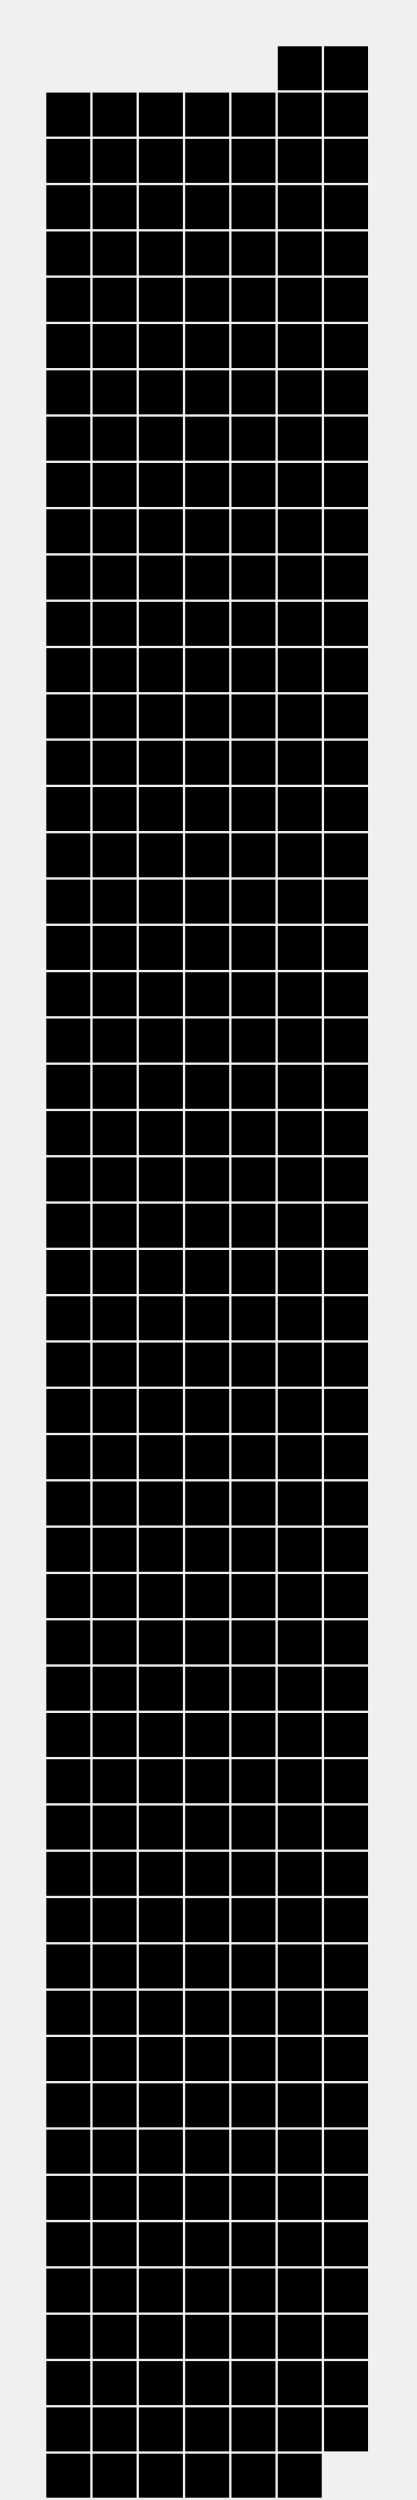
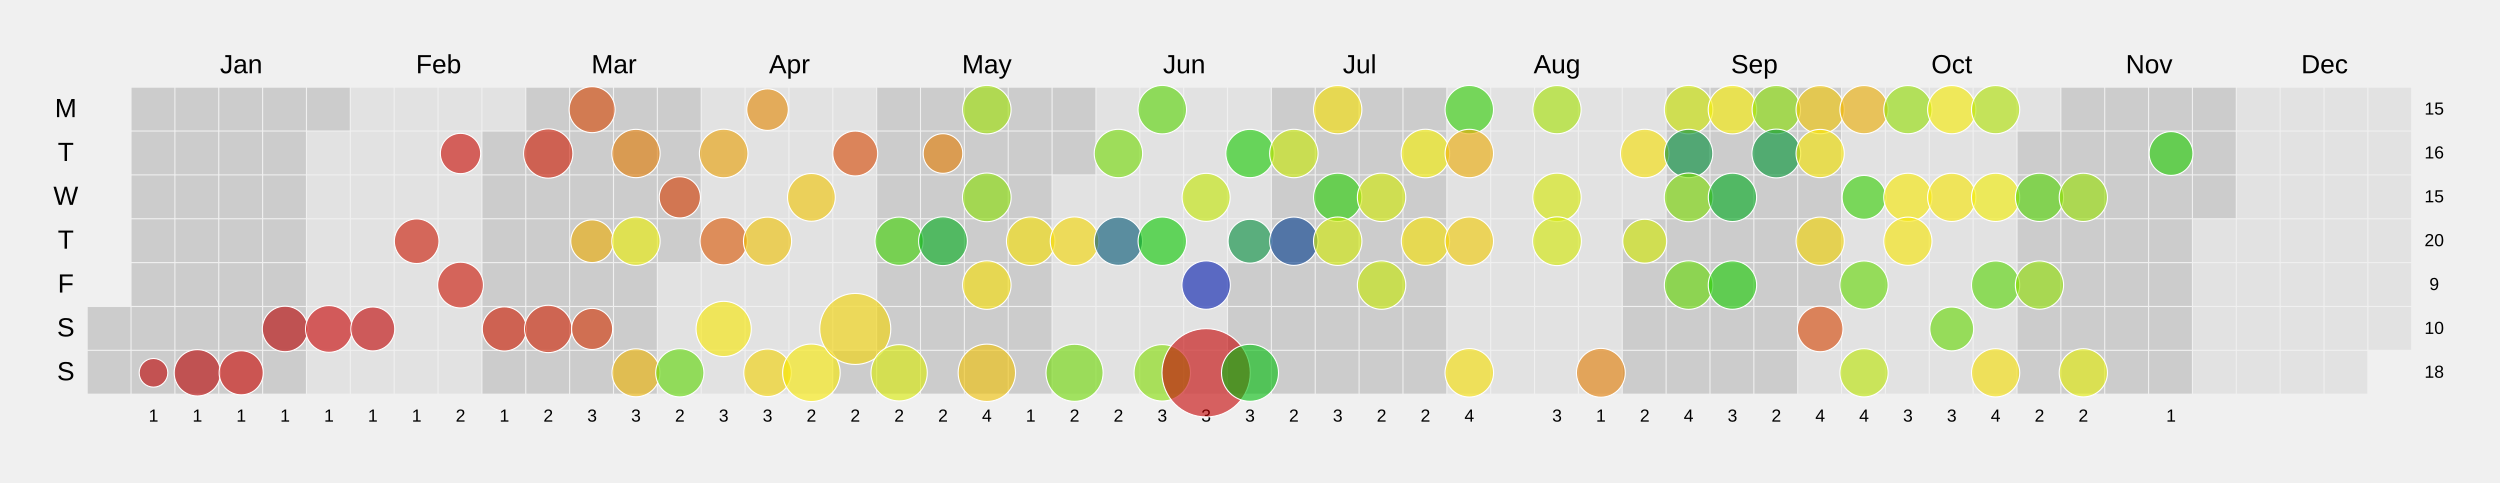
- <svg xmlns="http://www.w3.org/2000/svg" viewBox="0 0 180 1080">
-   <rect x="120" y="20" width="19" height="19" />
-   <rect x="140" y="20" width="19" height="19" />
-   <rect x="20" y="40" width="19" height="19" />
-   <rect x="40" y="40" width="19" height="19" />
-   <rect x="60" y="40" width="19" height="19" />
-   <rect x="80" y="40" width="19" height="19" />
-   <rect x="100" y="40" width="19" height="19" />
-   <rect x="120" y="40" width="19" height="19" />
-   <rect x="140" y="40" width="19" height="19" />
-   <rect x="20" y="60" width="19" height="19" />
-   <rect x="40" y="60" width="19" height="19" />
-   <rect x="60" y="60" width="19" height="19" />
-   <rect x="80" y="60" width="19" height="19" />
-   <rect x="100" y="60" width="19" height="19" />
-   <rect x="120" y="60" width="19" height="19" />
-   <rect x="140" y="60" width="19" height="19" />
-   <rect x="20" y="80" width="19" height="19" />
-   <rect x="40" y="80" width="19" height="19" />
-   <rect x="60" y="80" width="19" height="19" />
-   <rect x="80" y="80" width="19" height="19" />
-   <rect x="100" y="80" width="19" height="19" />
-   <rect x="120" y="80" width="19" height="19" />
-   <rect x="140" y="80" width="19" height="19" />
-   <rect x="20" y="100" width="19" height="19" />
-   <rect x="40" y="100" width="19" height="19" />
-   <rect x="60" y="100" width="19" height="19" />
-   <rect x="80" y="100" width="19" height="19" />
-   <rect x="100" y="100" width="19" height="19" />
-   <rect x="120" y="100" width="19" height="19" />
-   <rect x="140" y="100" width="19" height="19" />
-   <rect x="20" y="120" width="19" height="19" />
-   <rect x="40" y="120" width="19" height="19" />
-   <rect x="60" y="120" width="19" height="19" />
-   <rect x="80" y="120" width="19" height="19" />
-   <rect x="100" y="120" width="19" height="19" />
-   <rect x="120" y="120" width="19" height="19" />
-   <rect x="140" y="120" width="19" height="19" />
-   <rect x="20" y="140" width="19" height="19" />
-   <rect x="40" y="140" width="19" height="19" />
-   <rect x="60" y="140" width="19" height="19" />
-   <rect x="80" y="140" width="19" height="19" />
-   <rect x="100" y="140" width="19" height="19" />
-   <rect x="120" y="140" width="19" height="19" />
-   <rect x="140" y="140" width="19" height="19" />
-   <rect x="20" y="160" width="19" height="19" />
-   <rect x="40" y="160" width="19" height="19" />
-   <rect x="60" y="160" width="19" height="19" />
-   <rect x="80" y="160" width="19" height="19" />
-   <rect x="100" y="160" width="19" height="19" />
-   <rect x="120" y="160" width="19" height="19" />
-   <rect x="140" y="160" width="19" height="19" />
-   <rect x="20" y="180" width="19" height="19" />
-   <rect x="40" y="180" width="19" height="19" />
-   <rect x="60" y="180" width="19" height="19" />
-   <rect x="80" y="180" width="19" height="19" />
-   <rect x="100" y="180" width="19" height="19" />
-   <rect x="120" y="180" width="19" height="19" />
-   <rect x="140" y="180" width="19" height="19" />
-   <rect x="20" y="200" width="19" height="19" />
-   <rect x="40" y="200" width="19" height="19" />
-   <rect x="60" y="200" width="19" height="19" />
-   <rect x="80" y="200" width="19" height="19" />
-   <rect x="100" y="200" width="19" height="19" />
-   <rect x="120" y="200" width="19" height="19" />
-   <rect x="140" y="200" width="19" height="19" />
-   <rect x="20" y="220" width="19" height="19" />
-   <rect x="40" y="220" width="19" height="19" />
-   <rect x="60" y="220" width="19" height="19" />
-   <rect x="80" y="220" width="19" height="19" />
-   <rect x="100" y="220" width="19" height="19" />
-   <rect x="120" y="220" width="19" height="19" />
-   <rect x="140" y="220" width="19" height="19" />
-   <rect x="20" y="240" width="19" height="19" />
-   <rect x="40" y="240" width="19" height="19" />
-   <rect x="60" y="240" width="19" height="19" />
-   <rect x="80" y="240" width="19" height="19" />
-   <rect x="100" y="240" width="19" height="19" />
-   <rect x="120" y="240" width="19" height="19" />
-   <rect x="140" y="240" width="19" height="19" />
-   <rect x="20" y="260" width="19" height="19" />
-   <rect x="40" y="260" width="19" height="19" />
-   <rect x="60" y="260" width="19" height="19" />
-   <rect x="80" y="260" width="19" height="19" />
-   <rect x="100" y="260" width="19" height="19" />
-   <rect x="120" y="260" width="19" height="19" />
-   <rect x="140" y="260" width="19" height="19" />
-   <rect x="20" y="280" width="19" height="19" />
-   <rect x="40" y="280" width="19" height="19" />
-   <rect x="60" y="280" width="19" height="19" />
-   <rect x="80" y="280" width="19" height="19" />
-   <rect x="100" y="280" width="19" height="19" />
-   <rect x="120" y="280" width="19" height="19" />
-   <rect x="140" y="280" width="19" height="19" />
-   <rect x="20" y="300" width="19" height="19" />
-   <rect x="40" y="300" width="19" height="19" />
-   <rect x="60" y="300" width="19" height="19" />
-   <rect x="80" y="300" width="19" height="19" />
-   <rect x="100" y="300" width="19" height="19" />
-   <rect x="120" y="300" width="19" height="19" />
-   <rect x="140" y="300" width="19" height="19" />
-   <rect x="20" y="320" width="19" height="19" />
-   <rect x="40" y="320" width="19" height="19" />
-   <rect x="60" y="320" width="19" height="19" />
-   <rect x="80" y="320" width="19" height="19" />
-   <rect x="100" y="320" width="19" height="19" />
-   <rect x="120" y="320" width="19" height="19" />
-   <rect x="140" y="320" width="19" height="19" />
-   <rect x="20" y="340" width="19" height="19" />
-   <rect x="40" y="340" width="19" height="19" />
-   <rect x="60" y="340" width="19" height="19" />
-   <rect x="80" y="340" width="19" height="19" />
-   <rect x="100" y="340" width="19" height="19" />
-   <rect x="120" y="340" width="19" height="19" />
-   <rect x="140" y="340" width="19" height="19" />
-   <rect x="20" y="360" width="19" height="19" />
-   <rect x="40" y="360" width="19" height="19" />
-   <rect x="60" y="360" width="19" height="19" />
-   <rect x="80" y="360" width="19" height="19" />
-   <rect x="100" y="360" width="19" height="19" />
-   <rect x="120" y="360" width="19" height="19" />
-   <rect x="140" y="360" width="19" height="19" />
-   <rect x="20" y="380" width="19" height="19" />
-   <rect x="40" y="380" width="19" height="19" />
-   <rect x="60" y="380" width="19" height="19" />
-   <rect x="80" y="380" width="19" height="19" />
-   <rect x="100" y="380" width="19" height="19" />
-   <rect x="120" y="380" width="19" height="19" />
-   <rect x="140" y="380" width="19" height="19" />
-   <rect x="20" y="400" width="19" height="19" />
-   <rect x="40" y="400" width="19" height="19" />
-   <rect x="60" y="400" width="19" height="19" />
-   <rect x="80" y="400" width="19" height="19" />
-   <rect x="100" y="400" width="19" height="19" />
-   <rect x="120" y="400" width="19" height="19" />
-   <rect x="140" y="400" width="19" height="19" />
-   <rect x="20" y="420" width="19" height="19" />
-   <rect x="40" y="420" width="19" height="19" />
-   <rect x="60" y="420" width="19" height="19" />
-   <rect x="80" y="420" width="19" height="19" />
-   <rect x="100" y="420" width="19" height="19" />
-   <rect x="120" y="420" width="19" height="19" />
-   <rect x="140" y="420" width="19" height="19" />
-   <rect x="20" y="440" width="19" height="19" />
-   <rect x="40" y="440" width="19" height="19" />
-   <rect x="60" y="440" width="19" height="19" />
-   <rect x="80" y="440" width="19" height="19" />
-   <rect x="100" y="440" width="19" height="19" />
-   <rect x="120" y="440" width="19" height="19" />
-   <rect x="140" y="440" width="19" height="19" />
-   <rect x="20" y="460" width="19" height="19" />
-   <rect x="40" y="460" width="19" height="19" />
-   <rect x="60" y="460" width="19" height="19" />
-   <rect x="80" y="460" width="19" height="19" />
-   <rect x="100" y="460" width="19" height="19" />
-   <rect x="120" y="460" width="19" height="19" />
-   <rect x="140" y="460" width="19" height="19" />
-   <rect x="20" y="480" width="19" height="19" />
-   <rect x="40" y="480" width="19" height="19" />
-   <rect x="60" y="480" width="19" height="19" />
-   <rect x="80" y="480" width="19" height="19" />
-   <rect x="100" y="480" width="19" height="19" />
-   <rect x="120" y="480" width="19" height="19" />
-   <rect x="140" y="480" width="19" height="19" />
-   <rect x="20" y="500" width="19" height="19" />
-   <rect x="40" y="500" width="19" height="19" />
-   <rect x="60" y="500" width="19" height="19" />
-   <rect x="80" y="500" width="19" height="19" />
-   <rect x="100" y="500" width="19" height="19" />
-   <rect x="120" y="500" width="19" height="19" />
-   <rect x="140" y="500" width="19" height="19" />
-   <rect x="20" y="520" width="19" height="19" />
-   <rect x="40" y="520" width="19" height="19" />
-   <rect x="60" y="520" width="19" height="19" />
-   <rect x="80" y="520" width="19" height="19" />
-   <rect x="100" y="520" width="19" height="19" />
-   <rect x="120" y="520" width="19" height="19" />
-   <rect x="140" y="520" width="19" height="19" />
-   <rect x="20" y="540" width="19" height="19" />
-   <rect x="40" y="540" width="19" height="19" />
-   <rect x="60" y="540" width="19" height="19" />
-   <rect x="80" y="540" width="19" height="19" />
-   <rect x="100" y="540" width="19" height="19" />
-   <rect x="120" y="540" width="19" height="19" />
-   <rect x="140" y="540" width="19" height="19" />
-   <rect x="20" y="560" width="19" height="19" />
-   <rect x="40" y="560" width="19" height="19" />
-   <rect x="60" y="560" width="19" height="19" />
-   <rect x="80" y="560" width="19" height="19" />
-   <rect x="100" y="560" width="19" height="19" />
-   <rect x="120" y="560" width="19" height="19" />
-   <rect x="140" y="560" width="19" height="19" />
-   <rect x="20" y="580" width="19" height="19" />
-   <rect x="40" y="580" width="19" height="19" />
-   <rect x="60" y="580" width="19" height="19" />
-   <rect x="80" y="580" width="19" height="19" />
-   <rect x="100" y="580" width="19" height="19" />
-   <rect x="120" y="580" width="19" height="19" />
-   <rect x="140" y="580" width="19" height="19" />
-   <rect x="20" y="600" width="19" height="19" />
-   <rect x="40" y="600" width="19" height="19" />
-   <rect x="60" y="600" width="19" height="19" />
-   <rect x="80" y="600" width="19" height="19" />
-   <rect x="100" y="600" width="19" height="19" />
-   <rect x="120" y="600" width="19" height="19" />
-   <rect x="140" y="600" width="19" height="19" />
-   <rect x="20" y="620" width="19" height="19" />
-   <rect x="40" y="620" width="19" height="19" />
-   <rect x="60" y="620" width="19" height="19" />
-   <rect x="80" y="620" width="19" height="19" />
-   <rect x="100" y="620" width="19" height="19" />
-   <rect x="120" y="620" width="19" height="19" />
-   <rect x="140" y="620" width="19" height="19" />
-   <rect x="20" y="640" width="19" height="19" />
-   <rect x="40" y="640" width="19" height="19" />
-   <rect x="60" y="640" width="19" height="19" />
-   <rect x="80" y="640" width="19" height="19" />
-   <rect x="100" y="640" width="19" height="19" />
-   <rect x="120" y="640" width="19" height="19" />
-   <rect x="140" y="640" width="19" height="19" />
-   <rect x="20" y="660" width="19" height="19" />
-   <rect x="40" y="660" width="19" height="19" />
-   <rect x="60" y="660" width="19" height="19" />
-   <rect x="80" y="660" width="19" height="19" />
-   <rect x="100" y="660" width="19" height="19" />
-   <rect x="120" y="660" width="19" height="19" />
-   <rect x="140" y="660" width="19" height="19" />
-   <rect x="20" y="680" width="19" height="19" />
-   <rect x="40" y="680" width="19" height="19" />
-   <rect x="60" y="680" width="19" height="19" />
-   <rect x="80" y="680" width="19" height="19" />
-   <rect x="100" y="680" width="19" height="19" />
-   <rect x="120" y="680" width="19" height="19" />
-   <rect x="140" y="680" width="19" height="19" />
-   <rect x="20" y="700" width="19" height="19" />
-   <rect x="40" y="700" width="19" height="19" />
-   <rect x="60" y="700" width="19" height="19" />
-   <rect x="80" y="700" width="19" height="19" />
-   <rect x="100" y="700" width="19" height="19" />
-   <rect x="120" y="700" width="19" height="19" />
-   <rect x="140" y="700" width="19" height="19" />
-   <rect x="20" y="720" width="19" height="19" />
-   <rect x="40" y="720" width="19" height="19" />
-   <rect x="60" y="720" width="19" height="19" />
-   <rect x="80" y="720" width="19" height="19" />
-   <rect x="100" y="720" width="19" height="19" />
-   <rect x="120" y="720" width="19" height="19" />
-   <rect x="140" y="720" width="19" height="19" />
-   <rect x="20" y="740" width="19" height="19" />
-   <rect x="40" y="740" width="19" height="19" />
-   <rect x="60" y="740" width="19" height="19" />
-   <rect x="80" y="740" width="19" height="19" />
-   <rect x="100" y="740" width="19" height="19" />
-   <rect x="120" y="740" width="19" height="19" />
-   <rect x="140" y="740" width="19" height="19" />
-   <rect x="20" y="760" width="19" height="19" />
-   <rect x="40" y="760" width="19" height="19" />
-   <rect x="60" y="760" width="19" height="19" />
-   <rect x="80" y="760" width="19" height="19" />
-   <rect x="100" y="760" width="19" height="19" />
-   <rect x="120" y="760" width="19" height="19" />
-   <rect x="140" y="760" width="19" height="19" />
-   <rect x="20" y="780" width="19" height="19" />
-   <rect x="40" y="780" width="19" height="19" />
-   <rect x="60" y="780" width="19" height="19" />
-   <rect x="80" y="780" width="19" height="19" />
-   <rect x="100" y="780" width="19" height="19" />
-   <rect x="120" y="780" width="19" height="19" />
-   <rect x="140" y="780" width="19" height="19" />
-   <rect x="20" y="800" width="19" height="19" />
-   <rect x="40" y="800" width="19" height="19" />
-   <rect x="60" y="800" width="19" height="19" />
-   <rect x="80" y="800" width="19" height="19" />
-   <rect x="100" y="800" width="19" height="19" />
-   <rect x="120" y="800" width="19" height="19" />
-   <rect x="140" y="800" width="19" height="19" />
-   <rect x="20" y="820" width="19" height="19" />
-   <rect x="40" y="820" width="19" height="19" />
-   <rect x="60" y="820" width="19" height="19" />
-   <rect x="80" y="820" width="19" height="19" />
-   <rect x="100" y="820" width="19" height="19" />
-   <rect x="120" y="820" width="19" height="19" />
-   <rect x="140" y="820" width="19" height="19" />
-   <rect x="20" y="840" width="19" height="19" />
-   <rect x="40" y="840" width="19" height="19" />
-   <rect x="60" y="840" width="19" height="19" />
-   <rect x="80" y="840" width="19" height="19" />
-   <rect x="100" y="840" width="19" height="19" />
-   <rect x="120" y="840" width="19" height="19" />
-   <rect x="140" y="840" width="19" height="19" />
-   <rect x="20" y="860" width="19" height="19" />
-   <rect x="40" y="860" width="19" height="19" />
-   <rect x="60" y="860" width="19" height="19" />
-   <rect x="80" y="860" width="19" height="19" />
-   <rect x="100" y="860" width="19" height="19" />
-   <rect x="120" y="860" width="19" height="19" />
-   <rect x="140" y="860" width="19" height="19" />
-   <rect x="20" y="880" width="19" height="19" />
-   <rect x="40" y="880" width="19" height="19" />
-   <rect x="60" y="880" width="19" height="19" />
-   <rect x="80" y="880" width="19" height="19" />
-   <rect x="100" y="880" width="19" height="19" />
-   <rect x="120" y="880" width="19" height="19" />
-   <rect x="140" y="880" width="19" height="19" />
-   <rect x="20" y="900" width="19" height="19" />
-   <rect x="40" y="900" width="19" height="19" />
-   <rect x="60" y="900" width="19" height="19" />
-   <rect x="80" y="900" width="19" height="19" />
-   <rect x="100" y="900" width="19" height="19" />
-   <rect x="120" y="900" width="19" height="19" />
-   <rect x="140" y="900" width="19" height="19" />
-   <rect x="20" y="920" width="19" height="19" />
-   <rect x="40" y="920" width="19" height="19" />
-   <rect x="60" y="920" width="19" height="19" />
-   <rect x="80" y="920" width="19" height="19" />
-   <rect x="100" y="920" width="19" height="19" />
-   <rect x="120" y="920" width="19" height="19" />
-   <rect x="140" y="920" width="19" height="19" />
-   <rect x="20" y="940" width="19" height="19" />
-   <rect x="40" y="940" width="19" height="19" />
-   <rect x="60" y="940" width="19" height="19" />
-   <rect x="80" y="940" width="19" height="19" />
-   <rect x="100" y="940" width="19" height="19" />
-   <rect x="120" y="940" width="19" height="19" />
-   <rect x="140" y="940" width="19" height="19" />
-   <rect x="20" y="960" width="19" height="19" />
-   <rect x="40" y="960" width="19" height="19" />
-   <rect x="60" y="960" width="19" height="19" />
-   <rect x="80" y="960" width="19" height="19" />
-   <rect x="100" y="960" width="19" height="19" />
-   <rect x="120" y="960" width="19" height="19" />
-   <rect x="140" y="960" width="19" height="19" />
-   <rect x="20" y="980" width="19" height="19" />
-   <rect x="40" y="980" width="19" height="19" />
-   <rect x="60" y="980" width="19" height="19" />
-   <rect x="80" y="980" width="19" height="19" />
-   <rect x="100" y="980" width="19" height="19" />
-   <rect x="120" y="980" width="19" height="19" />
-   <rect x="140" y="980" width="19" height="19" />
-   <rect x="20" y="1000" width="19" height="19" />
-   <rect x="40" y="1000" width="19" height="19" />
-   <rect x="60" y="1000" width="19" height="19" />
-   <rect x="80" y="1000" width="19" height="19" />
-   <rect x="100" y="1000" width="19" height="19" />
-   <rect x="120" y="1000" width="19" height="19" />
-   <rect x="140" y="1000" width="19" height="19" />
-   <rect x="20" y="1020" width="19" height="19" />
-   <rect x="40" y="1020" width="19" height="19" />
-   <rect x="60" y="1020" width="19" height="19" />
-   <rect x="80" y="1020" width="19" height="19" />
-   <rect x="100" y="1020" width="19" height="19" />
-   <rect x="120" y="1020" width="19" height="19" />
-   <rect x="140" y="1020" width="19" height="19" />
-   <rect x="20" y="1040" width="19" height="19" />
-   <rect x="40" y="1040" width="19" height="19" />
-   <rect x="60" y="1040" width="19" height="19" />
-   <rect x="80" y="1040" width="19" height="19" />
-   <rect x="100" y="1040" width="19" height="19" />
-   <rect x="120" y="1040" width="19" height="19" />
-   <rect x="140" y="1040" width="19" height="19" />
-   <rect x="20" y="1060" width="19" height="19" />
-   <rect x="40" y="1060" width="19" height="19" />
-   <rect x="60" y="1060" width="19" height="19" />
-   <rect x="80" y="1060" width="19" height="19" />
-   <rect x="100" y="1060" width="19" height="19" />
-   <rect x="120" y="1060" width="19" height="19" />
+ <svg xmlns="http://www.w3.org/2000/svg" viewBox="0 0 2280 440">
+   <style>
+   .month-1 {
+     fill: #e2e2e2;
+   }
+   .month-2 {
+     fill: #ccc;
+   }
+   text {
+     font-family: Arial;
+     text-anchor: middle;
+   }
+   .axis-label {
+     font-size: 24px;
+     dominant-baseline: middle;
+   }
+   circle {
+     fill-opacity: 0.6;
+     stroke: white;
+   }
+   .count {
+     font-size: 16px;
+     dominant-baseline: middle;
+   }
+   </style>
+   <g class="axis-label">
+     <text x="60.0" y="100.0">M</text>
+     <text x="60.0" y="140.0">T</text>
+     <text x="60.0" y="180.0">W</text>
+     <text x="60.0" y="220.0">T</text>
+     <text x="60.0" y="260.0">F</text>
+     <text x="60.0" y="300.0">S</text>
+     <text x="60.0" y="340.0">S</text>
+     <text x="220.0" y="60.0">Jan</text>
+     <text x="400.0" y="60.0">Feb</text>
+     <text x="560.0" y="60.0">Mar</text>
+     <text x="720.0" y="60.0">Apr</text>
+     <text x="900.0" y="60.0">May</text>
+     <text x="1080.0" y="60.0">Jun</text>
+     <text x="1240.0" y="60.0">Jul</text>
+     <text x="1420.0" y="60.0">Aug</text>
+     <text x="1600.0" y="60.0">Sep</text>
+     <text x="1780.0" y="60.0">Oct</text>
+     <text x="1960.0" y="60.0">Nov</text>
+     <text x="2120.0" y="60.0">Dec</text>
+   </g>
+   <rect class="month-2" x="80" y="280" width="39" height="39" />
+   <rect class="month-2" x="80" y="320" width="39" height="39" />
+   <rect class="month-2" x="120" y="80" width="39" height="39" />
+   <rect class="month-2" x="120" y="120" width="39" height="39" />
+   <rect class="month-2" x="120" y="160" width="39" height="39" />
+   <rect class="month-2" x="120" y="200" width="39" height="39" />
+   <rect class="month-2" x="120" y="240" width="39" height="39" />
+   <rect class="month-2" x="120" y="280" width="39" height="39" />
+   <rect class="month-2" x="120" y="320" width="39" height="39" />
+   <rect class="month-2" x="160" y="80" width="39" height="39" />
+   <rect class="month-2" x="160" y="120" width="39" height="39" />
+   <rect class="month-2" x="160" y="160" width="39" height="39" />
+   <rect class="month-2" x="160" y="200" width="39" height="39" />
+   <rect class="month-2" x="160" y="240" width="39" height="39" />
+   <rect class="month-2" x="160" y="280" width="39" height="39" />
+   <rect class="month-2" x="160" y="320" width="39" height="39" />
+   <rect class="month-2" x="200" y="80" width="39" height="39" />
+   <rect class="month-2" x="200" y="120" width="39" height="39" />
+   <rect class="month-2" x="200" y="160" width="39" height="39" />
+   <rect class="month-2" x="200" y="200" width="39" height="39" />
+   <rect class="month-2" x="200" y="240" width="39" height="39" />
+   <rect class="month-2" x="200" y="280" width="39" height="39" />
+   <rect class="month-2" x="200" y="320" width="39" height="39" />
+   <rect class="month-2" x="240" y="80" width="39" height="39" />
+   <rect class="month-2" x="240" y="120" width="39" height="39" />
+   <rect class="month-2" x="240" y="160" width="39" height="39" />
+   <rect class="month-2" x="240" y="200" width="39" height="39" />
+   <rect class="month-2" x="240" y="240" width="39" height="39" />
+   <rect class="month-2" x="240" y="280" width="39" height="39" />
+   <rect class="month-2" x="240" y="320" width="39" height="39" />
+   <rect class="month-2" x="280" y="80" width="39" height="39" />
+   <rect class="month-1" x="280" y="120" width="39" height="39" />
+   <rect class="month-1" x="280" y="160" width="39" height="39" />
+   <rect class="month-1" x="280" y="200" width="39" height="39" />
+   <rect class="month-1" x="280" y="240" width="39" height="39" />
+   <rect class="month-1" x="280" y="280" width="39" height="39" />
+   <rect class="month-1" x="280" y="320" width="39" height="39" />
+   <rect class="month-1" x="320" y="80" width="39" height="39" />
+   <rect class="month-1" x="320" y="120" width="39" height="39" />
+   <rect class="month-1" x="320" y="160" width="39" height="39" />
+   <rect class="month-1" x="320" y="200" width="39" height="39" />
+   <rect class="month-1" x="320" y="240" width="39" height="39" />
+   <rect class="month-1" x="320" y="280" width="39" height="39" />
+   <rect class="month-1" x="320" y="320" width="39" height="39" />
+   <rect class="month-1" x="360" y="80" width="39" height="39" />
+   <rect class="month-1" x="360" y="120" width="39" height="39" />
+   <rect class="month-1" x="360" y="160" width="39" height="39" />
+   <rect class="month-1" x="360" y="200" width="39" height="39" />
+   <rect class="month-1" x="360" y="240" width="39" height="39" />
+   <rect class="month-1" x="360" y="280" width="39" height="39" />
+   <rect class="month-1" x="360" y="320" width="39" height="39" />
+   <rect class="month-1" x="400" y="80" width="39" height="39" />
+   <rect class="month-1" x="400" y="120" width="39" height="39" />
+   <rect class="month-1" x="400" y="160" width="39" height="39" />
+   <rect class="month-1" x="400" y="200" width="39" height="39" />
+   <rect class="month-1" x="400" y="240" width="39" height="39" />
+   <rect class="month-1" x="400" y="280" width="39" height="39" />
+   <rect class="month-1" x="400" y="320" width="39" height="39" />
+   <rect class="month-1" x="440" y="80" width="39" height="39" />
+   <rect class="month-2" x="440" y="120" width="39" height="39" />
+   <rect class="month-2" x="440" y="160" width="39" height="39" />
+   <rect class="month-2" x="440" y="200" width="39" height="39" />
+   <rect class="month-2" x="440" y="240" width="39" height="39" />
+   <rect class="month-2" x="440" y="280" width="39" height="39" />
+   <rect class="month-2" x="440" y="320" width="39" height="39" />
+   <rect class="month-2" x="480" y="80" width="39" height="39" />
+   <rect class="month-2" x="480" y="120" width="39" height="39" />
+   <rect class="month-2" x="480" y="160" width="39" height="39" />
+   <rect class="month-2" x="480" y="200" width="39" height="39" />
+   <rect class="month-2" x="480" y="240" width="39" height="39" />
+   <rect class="month-2" x="480" y="280" width="39" height="39" />
+   <rect class="month-2" x="480" y="320" width="39" height="39" />
+   <rect class="month-2" x="520" y="80" width="39" height="39" />
+   <rect class="month-2" x="520" y="120" width="39" height="39" />
+   <rect class="month-2" x="520" y="160" width="39" height="39" />
+   <rect class="month-2" x="520" y="200" width="39" height="39" />
+   <rect class="month-2" x="520" y="240" width="39" height="39" />
+   <rect class="month-2" x="520" y="280" width="39" height="39" />
+   <rect class="month-2" x="520" y="320" width="39" height="39" />
+   <rect class="month-2" x="560" y="80" width="39" height="39" />
+   <rect class="month-2" x="560" y="120" width="39" height="39" />
+   <rect class="month-2" x="560" y="160" width="39" height="39" />
+   <rect class="month-2" x="560" y="200" width="39" height="39" />
+   <rect class="month-2" x="560" y="240" width="39" height="39" />
+   <rect class="month-2" x="560" y="280" width="39" height="39" />
+   <rect class="month-2" x="560" y="320" width="39" height="39" />
+   <rect class="month-2" x="600" y="80" width="39" height="39" />
+   <rect class="month-2" x="600" y="120" width="39" height="39" />
+   <rect class="month-2" x="600" y="160" width="39" height="39" />
+   <rect class="month-2" x="600" y="200" width="39" height="39" />
+   <rect class="month-1" x="600" y="240" width="39" height="39" />
+   <rect class="month-1" x="600" y="280" width="39" height="39" />
+   <rect class="month-1" x="600" y="320" width="39" height="39" />
+   <rect class="month-1" x="640" y="80" width="39" height="39" />
+   <rect class="month-1" x="640" y="120" width="39" height="39" />
+   <rect class="month-1" x="640" y="160" width="39" height="39" />
+   <rect class="month-1" x="640" y="200" width="39" height="39" />
+   <rect class="month-1" x="640" y="240" width="39" height="39" />
+   <rect class="month-1" x="640" y="280" width="39" height="39" />
+   <rect class="month-1" x="640" y="320" width="39" height="39" />
+   <rect class="month-1" x="680" y="80" width="39" height="39" />
+   <rect class="month-1" x="680" y="120" width="39" height="39" />
+   <rect class="month-1" x="680" y="160" width="39" height="39" />
+   <rect class="month-1" x="680" y="200" width="39" height="39" />
+   <rect class="month-1" x="680" y="240" width="39" height="39" />
+   <rect class="month-1" x="680" y="280" width="39" height="39" />
+   <rect class="month-1" x="680" y="320" width="39" height="39" />
+   <rect class="month-1" x="720" y="80" width="39" height="39" />
+   <rect class="month-1" x="720" y="120" width="39" height="39" />
+   <rect class="month-1" x="720" y="160" width="39" height="39" />
+   <rect class="month-1" x="720" y="200" width="39" height="39" />
+   <rect class="month-1" x="720" y="240" width="39" height="39" />
+   <rect class="month-1" x="720" y="280" width="39" height="39" />
+   <rect class="month-1" x="720" y="320" width="39" height="39" />
+   <rect class="month-1" x="760" y="80" width="39" height="39" />
+   <rect class="month-1" x="760" y="120" width="39" height="39" />
+   <rect class="month-1" x="760" y="160" width="39" height="39" />
+   <rect class="month-1" x="760" y="200" width="39" height="39" />
+   <rect class="month-1" x="760" y="240" width="39" height="39" />
+   <rect class="month-1" x="760" y="280" width="39" height="39" />
+   <rect class="month-2" x="760" y="320" width="39" height="39" />
+   <rect class="month-2" x="800" y="80" width="39" height="39" />
+   <rect class="month-2" x="800" y="120" width="39" height="39" />
+   <rect class="month-2" x="800" y="160" width="39" height="39" />
+   <rect class="month-2" x="800" y="200" width="39" height="39" />
+   <rect class="month-2" x="800" y="240" width="39" height="39" />
+   <rect class="month-2" x="800" y="280" width="39" height="39" />
+   <rect class="month-2" x="800" y="320" width="39" height="39" />
+   <rect class="month-2" x="840" y="80" width="39" height="39" />
+   <rect class="month-2" x="840" y="120" width="39" height="39" />
+   <rect class="month-2" x="840" y="160" width="39" height="39" />
+   <rect class="month-2" x="840" y="200" width="39" height="39" />
+   <rect class="month-2" x="840" y="240" width="39" height="39" />
+   <rect class="month-2" x="840" y="280" width="39" height="39" />
+   <rect class="month-2" x="840" y="320" width="39" height="39" />
+   <rect class="month-2" x="880" y="80" width="39" height="39" />
+   <rect class="month-2" x="880" y="120" width="39" height="39" />
+   <rect class="month-2" x="880" y="160" width="39" height="39" />
+   <rect class="month-2" x="880" y="200" width="39" height="39" />
+   <rect class="month-2" x="880" y="240" width="39" height="39" />
+   <rect class="month-2" x="880" y="280" width="39" height="39" />
+   <rect class="month-2" x="880" y="320" width="39" height="39" />
+   <rect class="month-2" x="920" y="80" width="39" height="39" />
+   <rect class="month-2" x="920" y="120" width="39" height="39" />
+   <rect class="month-2" x="920" y="160" width="39" height="39" />
+   <rect class="month-2" x="920" y="200" width="39" height="39" />
+   <rect class="month-2" x="920" y="240" width="39" height="39" />
+   <rect class="month-2" x="920" y="280" width="39" height="39" />
+   <rect class="month-2" x="920" y="320" width="39" height="39" />
+   <rect class="month-2" x="960" y="80" width="39" height="39" />
+   <rect class="month-2" x="960" y="120" width="39" height="39" />
+   <rect class="month-1" x="960" y="160" width="39" height="39" />
+   <rect class="month-1" x="960" y="200" width="39" height="39" />
+   <rect class="month-1" x="960" y="240" width="39" height="39" />
+   <rect class="month-1" x="960" y="280" width="39" height="39" />
+   <rect class="month-1" x="960" y="320" width="39" height="39" />
+   <rect class="month-1" x="1000" y="80" width="39" height="39" />
+   <rect class="month-1" x="1000" y="120" width="39" height="39" />
+   <rect class="month-1" x="1000" y="160" width="39" height="39" />
+   <rect class="month-1" x="1000" y="200" width="39" height="39" />
+   <rect class="month-1" x="1000" y="240" width="39" height="39" />
+   <rect class="month-1" x="1000" y="280" width="39" height="39" />
+   <rect class="month-1" x="1000" y="320" width="39" height="39" />
+   <rect class="month-1" x="1040" y="80" width="39" height="39" />
+   <rect class="month-1" x="1040" y="120" width="39" height="39" />
+   <rect class="month-1" x="1040" y="160" width="39" height="39" />
+   <rect class="month-1" x="1040" y="200" width="39" height="39" />
+   <rect class="month-1" x="1040" y="240" width="39" height="39" />
+   <rect class="month-1" x="1040" y="280" width="39" height="39" />
+   <rect class="month-1" x="1040" y="320" width="39" height="39" />
+   <rect class="month-1" x="1080" y="80" width="39" height="39" />
+   <rect class="month-1" x="1080" y="120" width="39" height="39" />
+   <rect class="month-1" x="1080" y="160" width="39" height="39" />
+   <rect class="month-1" x="1080" y="200" width="39" height="39" />
+   <rect class="month-1" x="1080" y="240" width="39" height="39" />
+   <rect class="month-1" x="1080" y="280" width="39" height="39" />
+   <rect class="month-1" x="1080" y="320" width="39" height="39" />
+   <rect class="month-1" x="1120" y="80" width="39" height="39" />
+   <rect class="month-1" x="1120" y="120" width="39" height="39" />
+   <rect class="month-1" x="1120" y="160" width="39" height="39" />
+   <rect class="month-1" x="1120" y="200" width="39" height="39" />
+   <rect class="month-2" x="1120" y="240" width="39" height="39" />
+   <rect class="month-2" x="1120" y="280" width="39" height="39" />
+   <rect class="month-2" x="1120" y="320" width="39" height="39" />
+   <rect class="month-2" x="1160" y="80" width="39" height="39" />
+   <rect class="month-2" x="1160" y="120" width="39" height="39" />
+   <rect class="month-2" x="1160" y="160" width="39" height="39" />
+   <rect class="month-2" x="1160" y="200" width="39" height="39" />
+   <rect class="month-2" x="1160" y="240" width="39" height="39" />
+   <rect class="month-2" x="1160" y="280" width="39" height="39" />
+   <rect class="month-2" x="1160" y="320" width="39" height="39" />
+   <rect class="month-2" x="1200" y="80" width="39" height="39" />
+   <rect class="month-2" x="1200" y="120" width="39" height="39" />
+   <rect class="month-2" x="1200" y="160" width="39" height="39" />
+   <rect class="month-2" x="1200" y="200" width="39" height="39" />
+   <rect class="month-2" x="1200" y="240" width="39" height="39" />
+   <rect class="month-2" x="1200" y="280" width="39" height="39" />
+   <rect class="month-2" x="1200" y="320" width="39" height="39" />
+   <rect class="month-2" x="1240" y="80" width="39" height="39" />
+   <rect class="month-2" x="1240" y="120" width="39" height="39" />
+   <rect class="month-2" x="1240" y="160" width="39" height="39" />
+   <rect class="month-2" x="1240" y="200" width="39" height="39" />
+   <rect class="month-2" x="1240" y="240" width="39" height="39" />
+   <rect class="month-2" x="1240" y="280" width="39" height="39" />
+   <rect class="month-2" x="1240" y="320" width="39" height="39" />
+   <rect class="month-2" x="1280" y="80" width="39" height="39" />
+   <rect class="month-2" x="1280" y="120" width="39" height="39" />
+   <rect class="month-2" x="1280" y="160" width="39" height="39" />
+   <rect class="month-2" x="1280" y="200" width="39" height="39" />
+   <rect class="month-2" x="1280" y="240" width="39" height="39" />
+   <rect class="month-2" x="1280" y="280" width="39" height="39" />
+   <rect class="month-2" x="1280" y="320" width="39" height="39" />
+   <rect class="month-1" x="1320" y="80" width="39" height="39" />
+   <rect class="month-1" x="1320" y="120" width="39" height="39" />
+   <rect class="month-1" x="1320" y="160" width="39" height="39" />
+   <rect class="month-1" x="1320" y="200" width="39" height="39" />
+   <rect class="month-1" x="1320" y="240" width="39" height="39" />
+   <rect class="month-1" x="1320" y="280" width="39" height="39" />
+   <rect class="month-1" x="1320" y="320" width="39" height="39" />
+   <rect class="month-1" x="1360" y="80" width="39" height="39" />
+   <rect class="month-1" x="1360" y="120" width="39" height="39" />
+   <rect class="month-1" x="1360" y="160" width="39" height="39" />
+   <rect class="month-1" x="1360" y="200" width="39" height="39" />
+   <rect class="month-1" x="1360" y="240" width="39" height="39" />
+   <rect class="month-1" x="1360" y="280" width="39" height="39" />
+   <rect class="month-1" x="1360" y="320" width="39" height="39" />
+   <rect class="month-1" x="1400" y="80" width="39" height="39" />
+   <rect class="month-1" x="1400" y="120" width="39" height="39" />
+   <rect class="month-1" x="1400" y="160" width="39" height="39" />
+   <rect class="month-1" x="1400" y="200" width="39" height="39" />
+   <rect class="month-1" x="1400" y="240" width="39" height="39" />
+   <rect class="month-1" x="1400" y="280" width="39" height="39" />
+   <rect class="month-1" x="1400" y="320" width="39" height="39" />
+   <rect class="month-1" x="1440" y="80" width="39" height="39" />
+   <rect class="month-1" x="1440" y="120" width="39" height="39" />
+   <rect class="month-1" x="1440" y="160" width="39" height="39" />
+   <rect class="month-1" x="1440" y="200" width="39" height="39" />
+   <rect class="month-1" x="1440" y="240" width="39" height="39" />
+   <rect class="month-1" x="1440" y="280" width="39" height="39" />
+   <rect class="month-1" x="1440" y="320" width="39" height="39" />
+   <rect class="month-1" x="1480" y="80" width="39" height="39" />
+   <rect class="month-1" x="1480" y="120" width="39" height="39" />
+   <rect class="month-1" x="1480" y="160" width="39" height="39" />
+   <rect class="month-2" x="1480" y="200" width="39" height="39" />
+   <rect class="month-2" x="1480" y="240" width="39" height="39" />
+   <rect class="month-2" x="1480" y="280" width="39" height="39" />
+   <rect class="month-2" x="1480" y="320" width="39" height="39" />
+   <rect class="month-2" x="1520" y="80" width="39" height="39" />
+   <rect class="month-2" x="1520" y="120" width="39" height="39" />
+   <rect class="month-2" x="1520" y="160" width="39" height="39" />
+   <rect class="month-2" x="1520" y="200" width="39" height="39" />
+   <rect class="month-2" x="1520" y="240" width="39" height="39" />
+   <rect class="month-2" x="1520" y="280" width="39" height="39" />
+   <rect class="month-2" x="1520" y="320" width="39" height="39" />
+   <rect class="month-2" x="1560" y="80" width="39" height="39" />
+   <rect class="month-2" x="1560" y="120" width="39" height="39" />
+   <rect class="month-2" x="1560" y="160" width="39" height="39" />
+   <rect class="month-2" x="1560" y="200" width="39" height="39" />
+   <rect class="month-2" x="1560" y="240" width="39" height="39" />
+   <rect class="month-2" x="1560" y="280" width="39" height="39" />
+   <rect class="month-2" x="1560" y="320" width="39" height="39" />
+   <rect class="month-2" x="1600" y="80" width="39" height="39" />
+   <rect class="month-2" x="1600" y="120" width="39" height="39" />
+   <rect class="month-2" x="1600" y="160" width="39" height="39" />
+   <rect class="month-2" x="1600" y="200" width="39" height="39" />
+   <rect class="month-2" x="1600" y="240" width="39" height="39" />
+   <rect class="month-2" x="1600" y="280" width="39" height="39" />
+   <rect class="month-2" x="1600" y="320" width="39" height="39" />
+   <rect class="month-2" x="1640" y="80" width="39" height="39" />
+   <rect class="month-2" x="1640" y="120" width="39" height="39" />
+   <rect class="month-2" x="1640" y="160" width="39" height="39" />
+   <rect class="month-2" x="1640" y="200" width="39" height="39" />
+   <rect class="month-2" x="1640" y="240" width="39" height="39" />
+   <rect class="month-1" x="1640" y="280" width="39" height="39" />
+   <rect class="month-1" x="1640" y="320" width="39" height="39" />
+   <rect class="month-1" x="1680" y="80" width="39" height="39" />
+   <rect class="month-1" x="1680" y="120" width="39" height="39" />
+   <rect class="month-1" x="1680" y="160" width="39" height="39" />
+   <rect class="month-1" x="1680" y="200" width="39" height="39" />
+   <rect class="month-1" x="1680" y="240" width="39" height="39" />
+   <rect class="month-1" x="1680" y="280" width="39" height="39" />
+   <rect class="month-1" x="1680" y="320" width="39" height="39" />
+   <rect class="month-1" x="1720" y="80" width="39" height="39" />
+   <rect class="month-1" x="1720" y="120" width="39" height="39" />
+   <rect class="month-1" x="1720" y="160" width="39" height="39" />
+   <rect class="month-1" x="1720" y="200" width="39" height="39" />
+   <rect class="month-1" x="1720" y="240" width="39" height="39" />
+   <rect class="month-1" x="1720" y="280" width="39" height="39" />
+   <rect class="month-1" x="1720" y="320" width="39" height="39" />
+   <rect class="month-1" x="1760" y="80" width="39" height="39" />
+   <rect class="month-1" x="1760" y="120" width="39" height="39" />
+   <rect class="month-1" x="1760" y="160" width="39" height="39" />
+   <rect class="month-1" x="1760" y="200" width="39" height="39" />
+   <rect class="month-1" x="1760" y="240" width="39" height="39" />
+   <rect class="month-1" x="1760" y="280" width="39" height="39" />
+   <rect class="month-1" x="1760" y="320" width="39" height="39" />
+   <rect class="month-1" x="1800" y="80" width="39" height="39" />
+   <rect class="month-1" x="1800" y="120" width="39" height="39" />
+   <rect class="month-1" x="1800" y="160" width="39" height="39" />
+   <rect class="month-1" x="1800" y="200" width="39" height="39" />
+   <rect class="month-1" x="1800" y="240" width="39" height="39" />
+   <rect class="month-1" x="1800" y="280" width="39" height="39" />
+   <rect class="month-1" x="1800" y="320" width="39" height="39" />
+   <rect class="month-1" x="1840" y="80" width="39" height="39" />
+   <rect class="month-2" x="1840" y="120" width="39" height="39" />
+   <rect class="month-2" x="1840" y="160" width="39" height="39" />
+   <rect class="month-2" x="1840" y="200" width="39" height="39" />
+   <rect class="month-2" x="1840" y="240" width="39" height="39" />
+   <rect class="month-2" x="1840" y="280" width="39" height="39" />
+   <rect class="month-2" x="1840" y="320" width="39" height="39" />
+   <rect class="month-2" x="1880" y="80" width="39" height="39" />
+   <rect class="month-2" x="1880" y="120" width="39" height="39" />
+   <rect class="month-2" x="1880" y="160" width="39" height="39" />
+   <rect class="month-2" x="1880" y="200" width="39" height="39" />
+   <rect class="month-2" x="1880" y="240" width="39" height="39" />
+   <rect class="month-2" x="1880" y="280" width="39" height="39" />
+   <rect class="month-2" x="1880" y="320" width="39" height="39" />
+   <rect class="month-2" x="1920" y="80" width="39" height="39" />
+   <rect class="month-2" x="1920" y="120" width="39" height="39" />
+   <rect class="month-2" x="1920" y="160" width="39" height="39" />
+   <rect class="month-2" x="1920" y="200" width="39" height="39" />
+   <rect class="month-2" x="1920" y="240" width="39" height="39" />
+   <rect class="month-2" x="1920" y="280" width="39" height="39" />
+   <rect class="month-2" x="1920" y="320" width="39" height="39" />
+   <rect class="month-2" x="1960" y="80" width="39" height="39" />
+   <rect class="month-2" x="1960" y="120" width="39" height="39" />
+   <rect class="month-2" x="1960" y="160" width="39" height="39" />
+   <rect class="month-2" x="1960" y="200" width="39" height="39" />
+   <rect class="month-2" x="1960" y="240" width="39" height="39" />
+   <rect class="month-2" x="1960" y="280" width="39" height="39" />
+   <rect class="month-2" x="1960" y="320" width="39" height="39" />
+   <rect class="month-2" x="2000" y="80" width="39" height="39" />
+   <rect class="month-2" x="2000" y="120" width="39" height="39" />
+   <rect class="month-2" x="2000" y="160" width="39" height="39" />
+   <rect class="month-1" x="2000" y="200" width="39" height="39" />
+   <rect class="month-1" x="2000" y="240" width="39" height="39" />
+   <rect class="month-1" x="2000" y="280" width="39" height="39" />
+   <rect class="month-1" x="2000" y="320" width="39" height="39" />
+   <rect class="month-1" x="2040" y="80" width="39" height="39" />
+   <rect class="month-1" x="2040" y="120" width="39" height="39" />
+   <rect class="month-1" x="2040" y="160" width="39" height="39" />
+   <rect class="month-1" x="2040" y="200" width="39" height="39" />
+   <rect class="month-1" x="2040" y="240" width="39" height="39" />
+   <rect class="month-1" x="2040" y="280" width="39" height="39" />
+   <rect class="month-1" x="2040" y="320" width="39" height="39" />
+   <rect class="month-1" x="2080" y="80" width="39" height="39" />
+   <rect class="month-1" x="2080" y="120" width="39" height="39" />
+   <rect class="month-1" x="2080" y="160" width="39" height="39" />
+   <rect class="month-1" x="2080" y="200" width="39" height="39" />
+   <rect class="month-1" x="2080" y="240" width="39" height="39" />
+   <rect class="month-1" x="2080" y="280" width="39" height="39" />
+   <rect class="month-1" x="2080" y="320" width="39" height="39" />
+   <rect class="month-1" x="2120" y="80" width="39" height="39" />
+   <rect class="month-1" x="2120" y="120" width="39" height="39" />
+   <rect class="month-1" x="2120" y="160" width="39" height="39" />
+   <rect class="month-1" x="2120" y="200" width="39" height="39" />
+   <rect class="month-1" x="2120" y="240" width="39" height="39" />
+   <rect class="month-1" x="2120" y="280" width="39" height="39" />
+   <rect class="month-1" x="2120" y="320" width="39" height="39" />
+   <rect class="month-1" x="2160" y="80" width="39" height="39" />
+   <rect class="month-1" x="2160" y="120" width="39" height="39" />
+   <rect class="month-1" x="2160" y="160" width="39" height="39" />
+   <rect class="month-1" x="2160" y="200" width="39" height="39" />
+   <rect class="month-1" x="2160" y="240" width="39" height="39" />
+   <rect class="month-1" x="2160" y="280" width="39" height="39" />
+   <g class="count">
+     <text x="2220.0" y="340.0">18</text>
+     <text x="2220.0" y="300.0">10</text>
+     <text x="2220.0" y="220.0">20</text>
+     <text x="2220.0" y="140.0">16</text>
+     <text x="2220.0" y="260.0">9</text>
+     <text x="2220.0" y="100.0">15</text>
+     <text x="2220.0" y="180.0">15</text>
+     <text x="140.0" y="380.0">1</text>
+     <text x="180.0" y="380.0">1</text>
+     <text x="220.0" y="380.0">1</text>
+     <text x="260.0" y="380.0">1</text>
+     <text x="300.0" y="380.0">1</text>
+     <text x="340.0" y="380.0">1</text>
+     <text x="380.0" y="380.0">1</text>
+     <text x="420.0" y="380.0">2</text>
+     <text x="460.0" y="380.0">1</text>
+     <text x="500.0" y="380.0">2</text>
+     <text x="540.0" y="380.0">3</text>
+     <text x="580.0" y="380.0">3</text>
+     <text x="620.0" y="380.0">2</text>
+     <text x="660.0" y="380.0">3</text>
+     <text x="700.0" y="380.0">3</text>
+     <text x="740.0" y="380.0">2</text>
+     <text x="780.0" y="380.0">2</text>
+     <text x="820.0" y="380.0">2</text>
+     <text x="860.0" y="380.0">2</text>
+     <text x="900.0" y="380.0">4</text>
+     <text x="940.0" y="380.0">1</text>
+     <text x="980.0" y="380.0">2</text>
+     <text x="1020.0" y="380.0">2</text>
+     <text x="1060.0" y="380.0">3</text>
+     <text x="1100.0" y="380.0">3</text>
+     <text x="1140.0" y="380.0">3</text>
+     <text x="1180.0" y="380.0">2</text>
+     <text x="1220.0" y="380.0">3</text>
+     <text x="1260.0" y="380.0">2</text>
+     <text x="1300.0" y="380.0">2</text>
+     <text x="1340.0" y="380.0">4</text>
+     <text x="1420.0" y="380.0">3</text>
+     <text x="1460.0" y="380.0">1</text>
+     <text x="1500.0" y="380.0">2</text>
+     <text x="1540.0" y="380.0">4</text>
+     <text x="1580.0" y="380.0">3</text>
+     <text x="1620.0" y="380.0">2</text>
+     <text x="1660.0" y="380.0">4</text>
+     <text x="1700.0" y="380.0">4</text>
+     <text x="1740.0" y="380.0">3</text>
+     <text x="1780.0" y="380.0">3</text>
+     <text x="1820.0" y="380.0">4</text>
+     <text x="1860.0" y="380.0">2</text>
+     <text x="1900.0" y="380.0">2</text>
+     <text x="1980.0" y="380.0">1</text>
+   </g>
+   <circle fill="rgb(188, 0, 0)" cx="140.0" cy="340.0" r="13.08" />
+   <circle fill="rgb(184, 0, 0)" cx="180.0" cy="340.0" r="21.16" />
+   <circle fill="rgb(201, 5, 0)" cx="220.0" cy="340.0" r="20.12" />
+   <circle fill="rgb(182, 0, 0)" cx="260.0" cy="300.0" r="20.76" />
+   <circle fill="rgb(200, 0, 0)" cx="300.0" cy="300.0" r="21.32" />
+   <circle fill="rgb(191, 0, 0)" cx="340.0" cy="300.0" r="20.04" />
+   <circle fill="rgb(204, 22, 0)" cx="380.0" cy="220.0" r="20.36" />
+   <circle fill="rgb(202, 9, 0)" cx="420.0" cy="140.0" r="18.4" />
+   <circle fill="rgb(204, 18, 0)" cx="420.0" cy="260.0" r="20.88" />
+   <circle fill="rgb(206, 27, 0)" cx="460.0" cy="300.0" r="20.16" />
+   <circle fill="rgb(206, 26, 0)" cx="500.0" cy="140.0" r="22.48" />
+   <circle fill="rgb(207, 33, 0)" cx="500.0" cy="300.0" r="21.6" />
+   <circle fill="rgb(214, 69, 0)" cx="540.0" cy="100.0" r="21.0" />
+   <circle fill="rgb(236, 171, 0)" cx="540.0" cy="220.0" r="19.48" />
+   <circle fill="rgb(210, 49, 0)" cx="540.0" cy="300.0" r="18.76" />
+   <circle fill="rgb(225, 122, 0)" cx="580.0" cy="140.0" r="22.04" />
+   <circle fill="rgb(235, 238, 0)" cx="580.0" cy="220.0" r="22.04" />
+   <circle fill="rgb(237, 179, 0)" cx="580.0" cy="340.0" r="21.88" />
+   <circle fill="rgb(213, 61, 0)" cx="620.0" cy="180.0" r="18.8" />
+   <circle fill="rgb(92, 215, 0)" cx="620.0" cy="340.0" r="22.0" />
+   <circle fill="rgb(233, 159, 0)" cx="660.0" cy="140.0" r="22.16" />
+   <circle fill="rgb(218, 86, 0)" cx="660.0" cy="220.0" r="21.56" />
+   <circle fill="rgb(248, 231, 0)" cx="660.0" cy="300.0" r="25.2" />
+   <circle fill="rgb(228, 135, 0)" cx="700.0" cy="100.0" r="18.96" />
+   <circle fill="rgb(240, 193, 0)" cx="700.0" cy="220.0" r="21.96" />
+   <circle fill="rgb(244, 210, 0)" cx="700.0" cy="340.0" r="21.68" />
+   <circle fill="rgb(241, 196, 0)" cx="740.0" cy="180.0" r="21.8" />
+   <circle fill="rgb(249, 234, 0)" cx="740.0" cy="340.0" r="26.24" />
+   <circle fill="rgb(215, 70, 0)" cx="780.0" cy="140.0" r="20.48" />
+   <circle fill="rgb(244, 212, 0)" cx="780.0" cy="300.0" r="32.4" />
+   <circle fill="rgb(62, 210, 0)" cx="820.0" cy="220.0" r="22.0" />
+   <circle fill="rgb(216, 235, 0)" cx="820.0" cy="340.0" r="25.68" />
+   <circle fill="rgb(226, 123, 0)" cx="860.0" cy="140.0" r="18.08" />
+   <circle fill="rgb(0, 172, 28)" cx="860.0" cy="220.0" r="22.24" />
+   <circle fill="rgb(157, 225, 0)" cx="900.0" cy="100.0" r="22.12" />
+   <circle fill="rgb(136, 222, 0)" cx="900.0" cy="180.0" r="22.2" />
+   <circle fill="rgb(246, 221, 0)" cx="900.0" cy="260.0" r="22.12" />
+   <circle fill="rgb(240, 192, 0)" cx="900.0" cy="340.0" r="26.16" />
+   <circle fill="rgb(247, 224, 0)" cx="940.0" cy="220.0" r="22.12" />
+   <circle fill="rgb(245, 215, 0)" cx="980.0" cy="220.0" r="22.16" />
+   <circle fill="rgb(109, 217, 0)" cx="980.0" cy="340.0" r="26.04" />
+   <circle fill="rgb(114, 218, 0)" cx="1020.0" cy="140.0" r="22.08" />
+   <circle fill="rgb(0, 85, 115)" cx="1020.0" cy="220.0" r="22.0" />
+   <circle fill="rgb(87, 214, 0)" cx="1060.0" cy="100.0" r="22.12" />
+   <circle fill="rgb(11, 202, 0)" cx="1060.0" cy="220.0" r="22.08" />
+   <circle fill="rgb(131, 221, 0)" cx="1060.0" cy="340.0" r="25.76" />
+   <circle fill="rgb(195, 231, 0)" cx="1100.0" cy="180.0" r="21.92" />
+   <circle fill="rgb(0, 26, 174)" cx="1100.0" cy="260.0" r="22.08" />
+   <circle fill="rgb(196, 0, 0)" cx="1100.0" cy="340.0" r="40.28" />
+   <circle fill="rgb(23, 204, 0)" cx="1140.0" cy="140.0" r="22.04" />
+   <circle fill="rgb(0, 141, 59)" cx="1140.0" cy="220.0" r="20.0" />
+   <circle fill="rgb(0, 189, 11)" cx="1140.0" cy="340.0" r="26.0" />
+   <circle fill="rgb(199, 232, 0)" cx="1180.0" cy="140.0" r="22.08" />
+   <circle fill="rgb(0, 59, 141)" cx="1180.0" cy="220.0" r="22.04" />
+   <circle fill="rgb(246, 223, 0)" cx="1220.0" cy="100.0" r="22.04" />
+   <circle fill="rgb(38, 206, 0)" cx="1220.0" cy="180.0" r="22.04" />
+   <circle fill="rgb(208, 233, 0)" cx="1220.0" cy="220.0" r="22.08" />
+   <circle fill="rgb(208, 233, 0)" cx="1260.0" cy="180.0" r="22.08" />
+   <circle fill="rgb(196, 231, 0)" cx="1260.0" cy="260.0" r="22.08" />
+   <circle fill="rgb(247, 240, 0)" cx="1300.0" cy="140.0" r="22.12" />
+   <circle fill="rgb(247, 225, 0)" cx="1300.0" cy="220.0" r="22.0" />
+   <circle fill="rgb(45, 207, 0)" cx="1340.0" cy="100.0" r="22.08" />
+   <circle fill="rgb(236, 170, 0)" cx="1340.0" cy="140.0" r="22.08" />
+   <circle fill="rgb(242, 201, 0)" cx="1340.0" cy="220.0" r="22.08" />
+   <circle fill="rgb(246, 223, 0)" cx="1340.0" cy="340.0" r="22.12" />
+   <circle fill="rgb(165, 226, 0)" cx="1420.0" cy="100.0" r="22.0" />
+   <circle fill="rgb(214, 234, 0)" cx="1420.0" cy="180.0" r="22.08" />
+   <circle fill="rgb(211, 234, 0)" cx="1420.0" cy="220.0" r="22.24" />
+   <circle fill="rgb(226, 124, 0)" cx="1460.0" cy="340.0" r="22.28" />
+   <circle fill="rgb(246, 223, 0)" cx="1500.0" cy="140.0" r="22.12" />
+   <circle fill="rgb(210, 234, 0)" cx="1500.0" cy="220.0" r="20.04" />
+   <circle fill="rgb(208, 233, 0)" cx="1540.0" cy="100.0" r="22.12" />
+   <circle fill="rgb(0, 142, 58)" cx="1540.0" cy="140.0" r="22.08" />
+   <circle fill="rgb(124, 220, 0)" cx="1540.0" cy="180.0" r="22.2" />
+   <circle fill="rgb(99, 216, 0)" cx="1540.0" cy="260.0" r="22.12" />
+   <circle fill="rgb(250, 239, 0)" cx="1580.0" cy="100.0" r="22.12" />
+   <circle fill="rgb(0, 170, 30)" cx="1580.0" cy="180.0" r="22.04" />
+   <circle fill="rgb(24, 204, 0)" cx="1580.0" cy="260.0" r="22.08" />
+   <circle fill="rgb(135, 222, 0)" cx="1620.0" cy="100.0" r="22.08" />
+   <circle fill="rgb(0, 148, 52)" cx="1620.0" cy="140.0" r="22.24" />
+   <circle fill="rgb(241, 196, 0)" cx="1660.0" cy="100.0" r="22.0" />
+   <circle fill="rgb(248, 230, 0)" cx="1660.0" cy="140.0" r="22.0" />
+   <circle fill="rgb(244, 211, 0)" cx="1660.0" cy="220.0" r="22.0" />
+   <circle fill="rgb(214, 68, 0)" cx="1660.0" cy="300.0" r="20.8" />
+   <circle fill="rgb(236, 173, 0)" cx="1700.0" cy="100.0" r="22.0" />
+   <circle fill="rgb(53, 209, 0)" cx="1700.0" cy="180.0" r="20.0" />
+   <circle fill="rgb(98, 216, 0)" cx="1700.0" cy="260.0" r="22.0" />
+   <circle fill="rgb(186, 230, 0)" cx="1700.0" cy="340.0" r="22.0" />
+   <circle fill="rgb(147, 224, 0)" cx="1740.0" cy="100.0" r="22.0" />
+   <circle fill="rgb(249, 234, 0)" cx="1740.0" cy="180.0" r="22.0" />
+   <circle fill="rgb(248, 230, 0)" cx="1740.0" cy="220.0" r="22.0" />
+   <circle fill="rgb(249, 237, 0)" cx="1780.0" cy="100.0" r="22.0" />
+   <circle fill="rgb(248, 230, 0)" cx="1780.0" cy="180.0" r="22.0" />
+   <circle fill="rgb(100, 216, 0)" cx="1780.0" cy="300.0" r="20.0" />
+   <circle fill="rgb(177, 228, 0)" cx="1820.0" cy="100.0" r="22.0" />
+   <circle fill="rgb(244, 239, 0)" cx="1820.0" cy="180.0" r="22.0" />
+   <circle fill="rgb(86, 214, 0)" cx="1820.0" cy="260.0" r="22.0" />
+   <circle fill="rgb(247, 224, 0)" cx="1820.0" cy="340.0" r="22.0" />
+   <circle fill="rgb(83, 213, 0)" cx="1860.0" cy="180.0" r="22.0" />
+   <circle fill="rgb(144, 223, 0)" cx="1860.0" cy="260.0" r="22.0" />
+   <circle fill="rgb(150, 224, 0)" cx="1900.0" cy="180.0" r="22.0" />
+   <circle fill="rgb(226, 236, 0)" cx="1900.0" cy="340.0" r="22.0" />
+   <circle fill="rgb(33, 205, 0)" cx="1980.0" cy="140.0" r="20.0" />
</svg>
